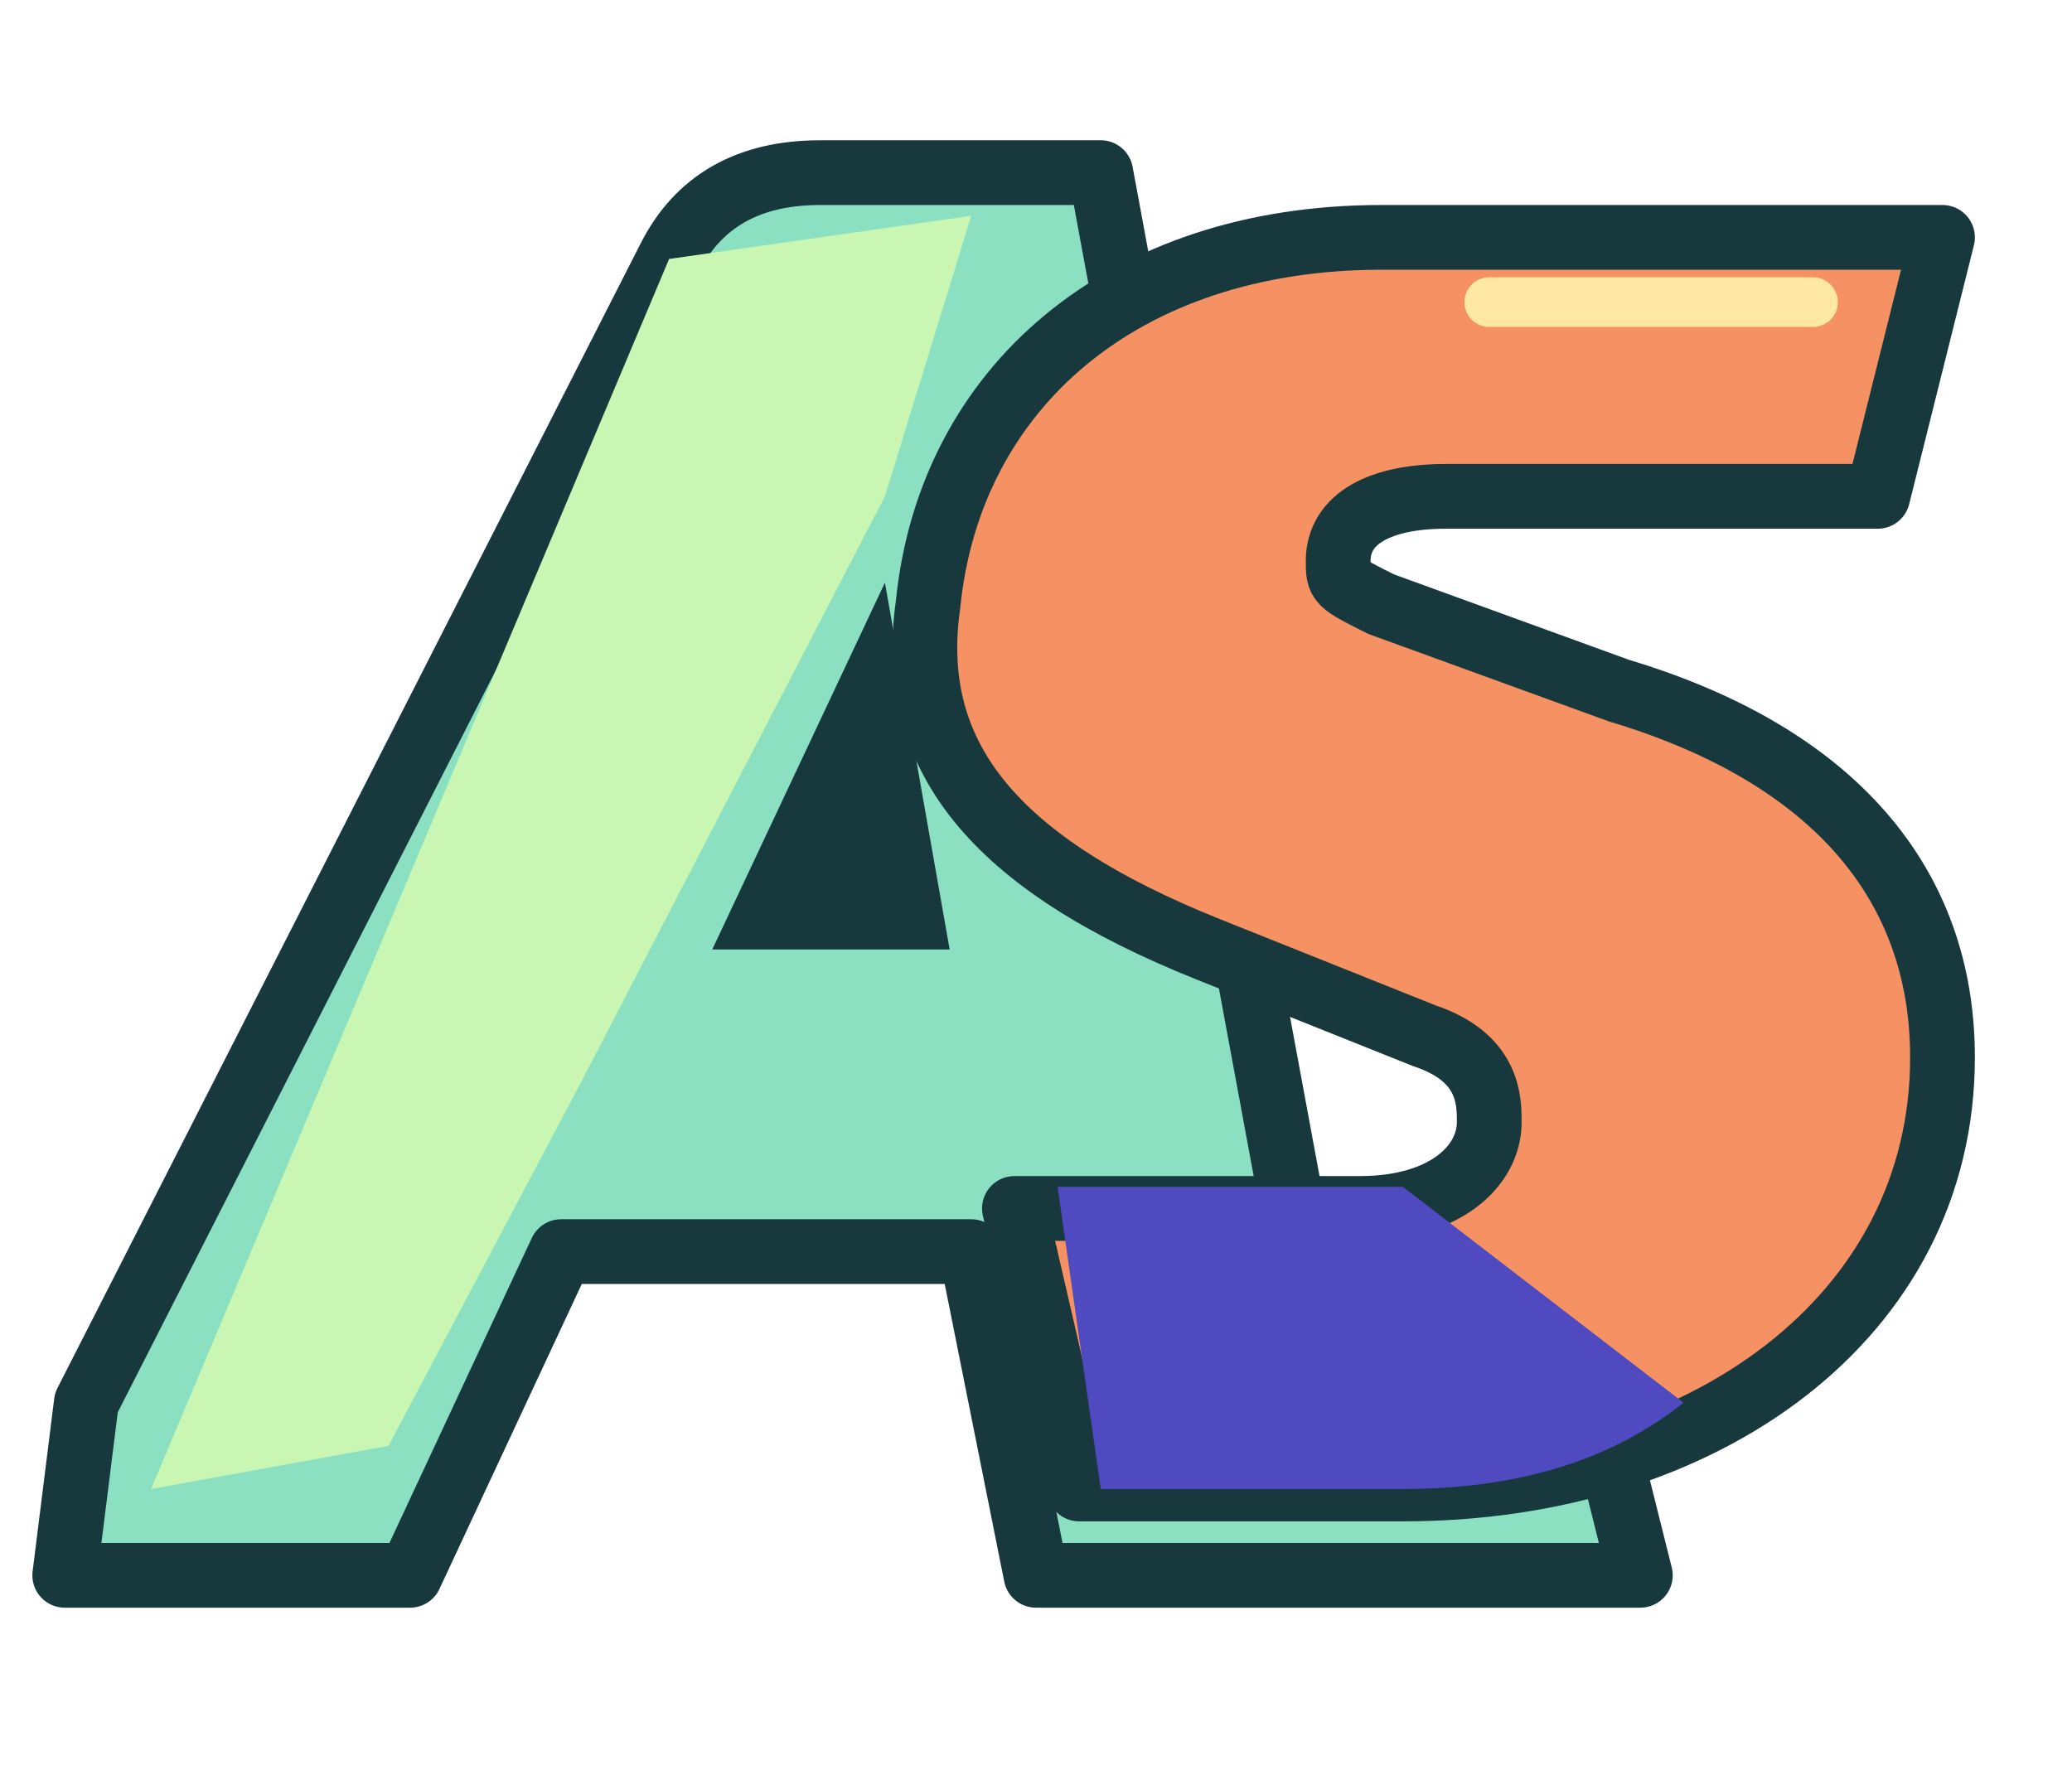
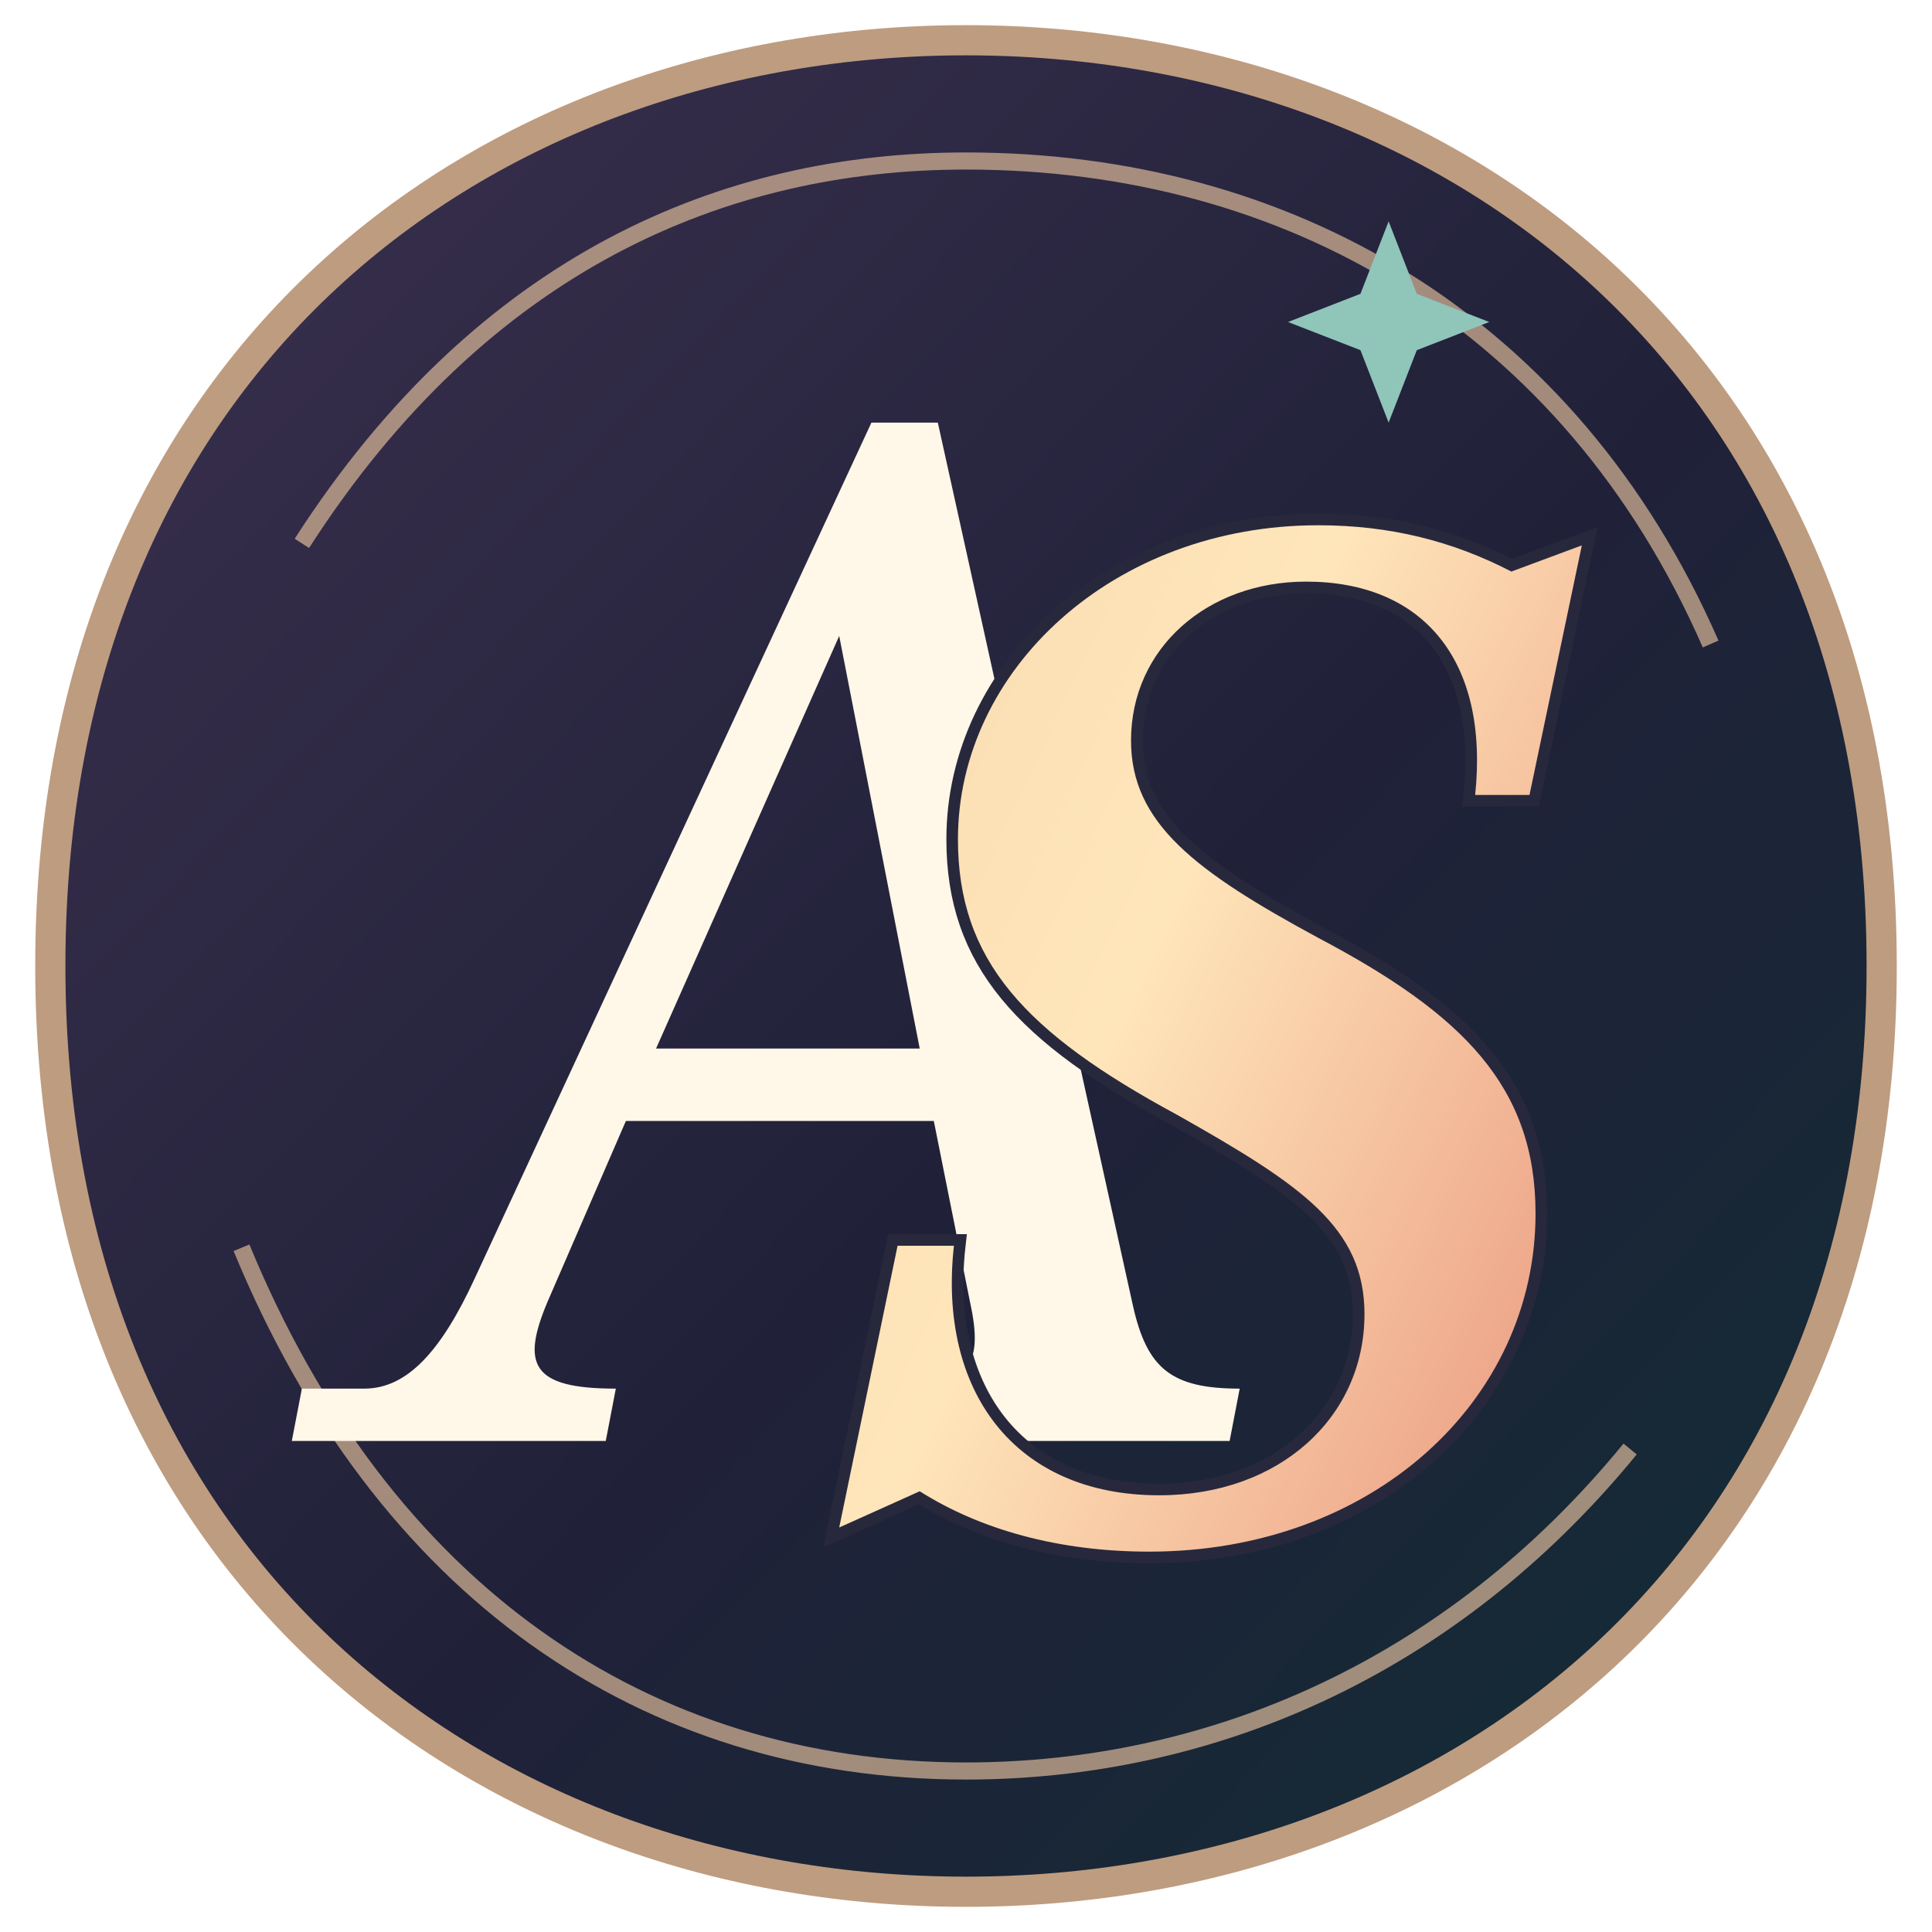
- <svg xmlns="http://www.w3.org/2000/svg" viewBox="0 0 96 82" role="img" aria-labelledby="mark-title">
-   <g stroke-linejoin="round">
-     <path d="M4 65 31 12q2-4 7-4h13l10 54 12-1 3 12H48l-3-15H26l-7 15H3z" fill="#8be0c1" stroke="#17383d" stroke-width="3" />
-     <path d="m31 12 14-2-4 13-14 27-9 17-11 2z" fill="#caf6b3" />
-     <path d="m33 44 8-17 3 17z" fill="#17383d" />
-     <path d="M90 11H64c-12 0-20 7-21 17-1 7 3 12 13 16l10 4c3 1 3 3 3 4 0 2-2 4-6 4H47l3 13h15c14 0 25-8 25-20 0-8-5-14-15-17l-11-4c-2-1-2-1-2-2 0-2 2-3 5-3h20z" fill="#f59163" stroke="#17383d" stroke-width="3" />
-     <path d="M49 55h16l13 10q-5 4-13 4H51z" fill="#504ac0" />
-     <path d="M69 14h15" stroke="#ffe7a4" stroke-width="2.3" stroke-linecap="round" />
-   </g>
+ <svg xmlns="http://www.w3.org/2000/svg" viewBox="0 0 96 96" role="img" aria-labelledby="title">
+   <defs>
+     <linearGradient id="enamel" x1="0" y1="0" x2="1" y2="1" gradientUnits="objectBoundingBox">
+       <stop stop-color="#3c314f" />
+       <stop offset=".55" stop-color="#202139" />
+       <stop offset="1" stop-color="#112d34" />
+     </linearGradient>
+     <linearGradient id="foil" x1="0" y1="0" x2="1" y2=".65">
+       <stop stop-color="#f9dab1" />
+       <stop offset=".48" stop-color="#ffe6ba" />
+       <stop offset="1" stop-color="#eea88b" />
+     </linearGradient>
+   </defs>
+   <path fill="url(#enamel)" stroke="#be9c80" stroke-width="1.5" d="M48 2c24 0 45.5 16 45.5 46S72 94 48 94 2.5 78 2.5 48 24 2 48 2Z" />
+   <path fill="none" stroke="#d3b294" stroke-opacity=".73" stroke-width=".85" d="M15 27C24 13 36 8 48 8c16 0 30 8 37 24M12 62c7 17 20 26 36 26 12 0 24-5 33-16" />
+   <path fill="#fff7e7" fill-rule="evenodd" d="M15 69h3.1c2.1 0 3.8-1.8 5.5-5.5L43.3 21h3.3l9.7 43.9c.7 3.1 1.9 4.1 5.3 4.1l-.5 2.6H43.5l.5-2.6c4.2 0 4.9-1.1 4.2-4.3l-1.8-9H31.1l-3.9 9c-1.3 3.1-.8 4.3 3.4 4.3l-.5 2.6H14.5Zm17.6-16.9h13.1l-4-20.5z" />
+   <path fill="url(#foil)" stroke="#28283d" stroke-width="1.15" paint-order="stroke" d="M78.6 27.1 76 39.5h-2.7c.7-6.7-2.6-10.6-8.4-10.6-4.9 0-8.7 3.3-8.7 7.9 0 4.1 3.2 6.5 9.3 9.8 7.2 3.8 10.8 7.4 10.8 13.7 0 9.3-8.1 16.8-19.2 16.8-4.5 0-8.4-1.1-11.4-3l-4 1.8 2.9-14h2.8c-.8 7.2 3 12.4 10.2 12.4 6 0 10.2-3.9 10.2-9 0-4.3-3.1-6.4-9.3-9.9-7.6-4.1-10.9-7.7-10.9-13.7 0-8.4 7.7-15.6 17.9-15.6 3.6 0 6.7.8 9.6 2.3z" />
+   <path fill="#90c5ba" d="m69 11 1.4 3.6L74 16l-3.6 1.4L69 21l-1.4-3.6L64 16l3.6-1.4z" />
</svg>
